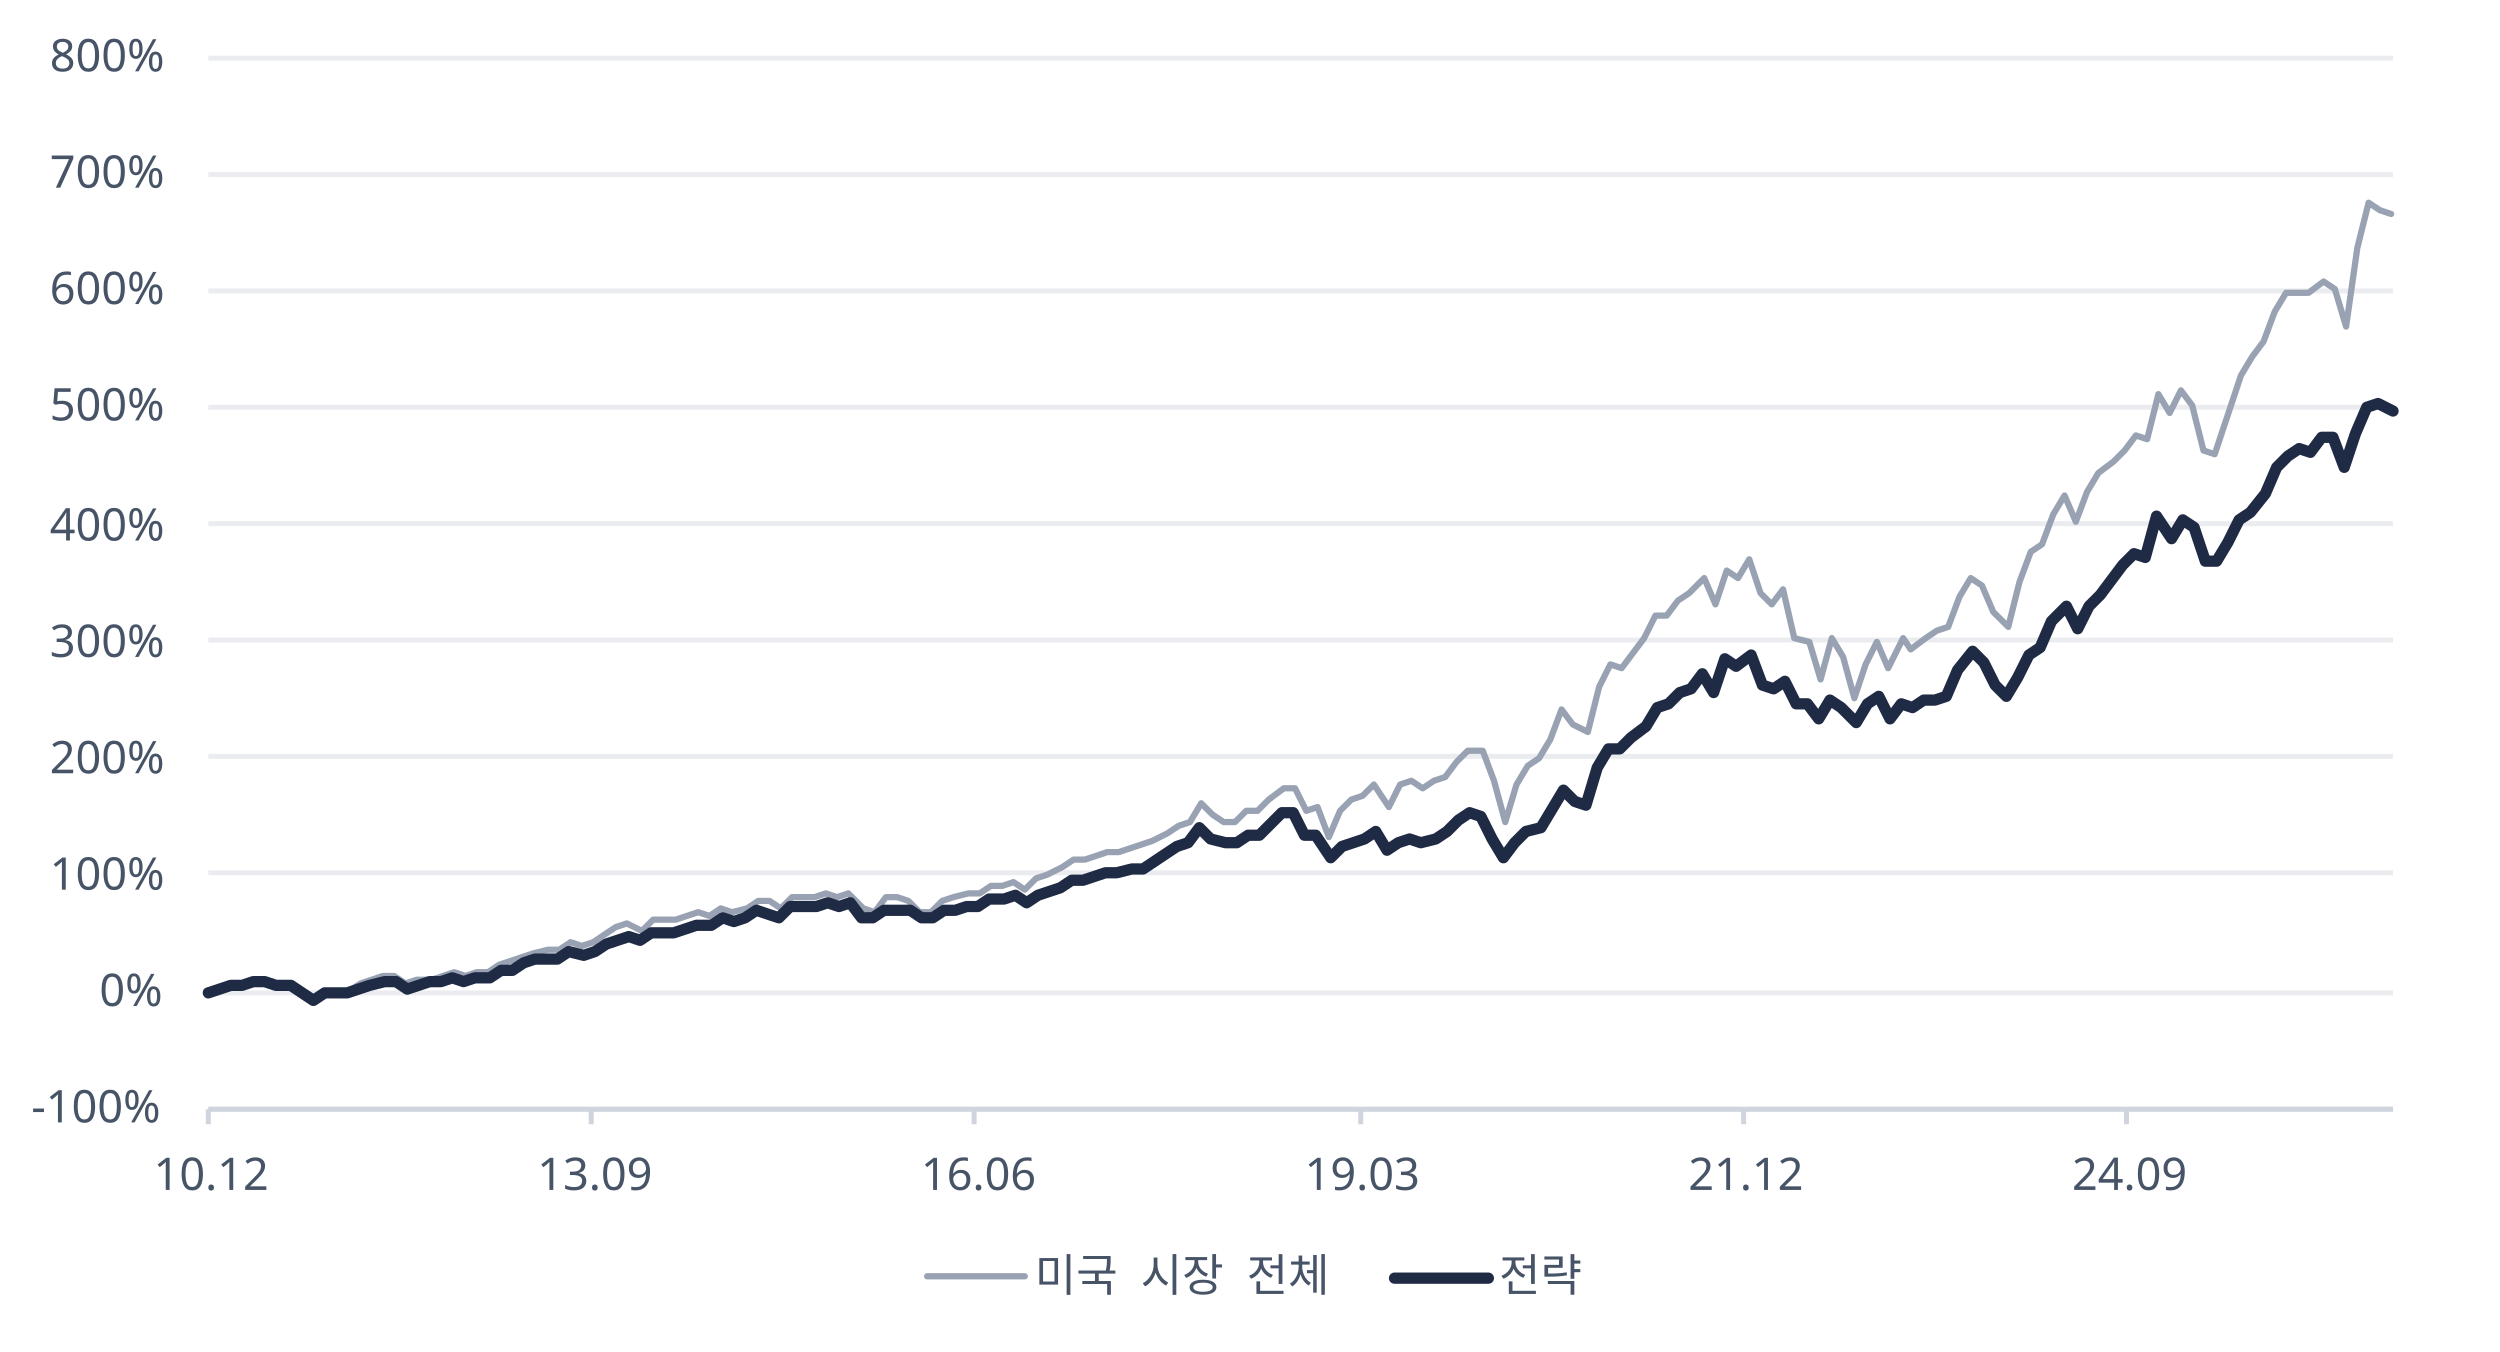
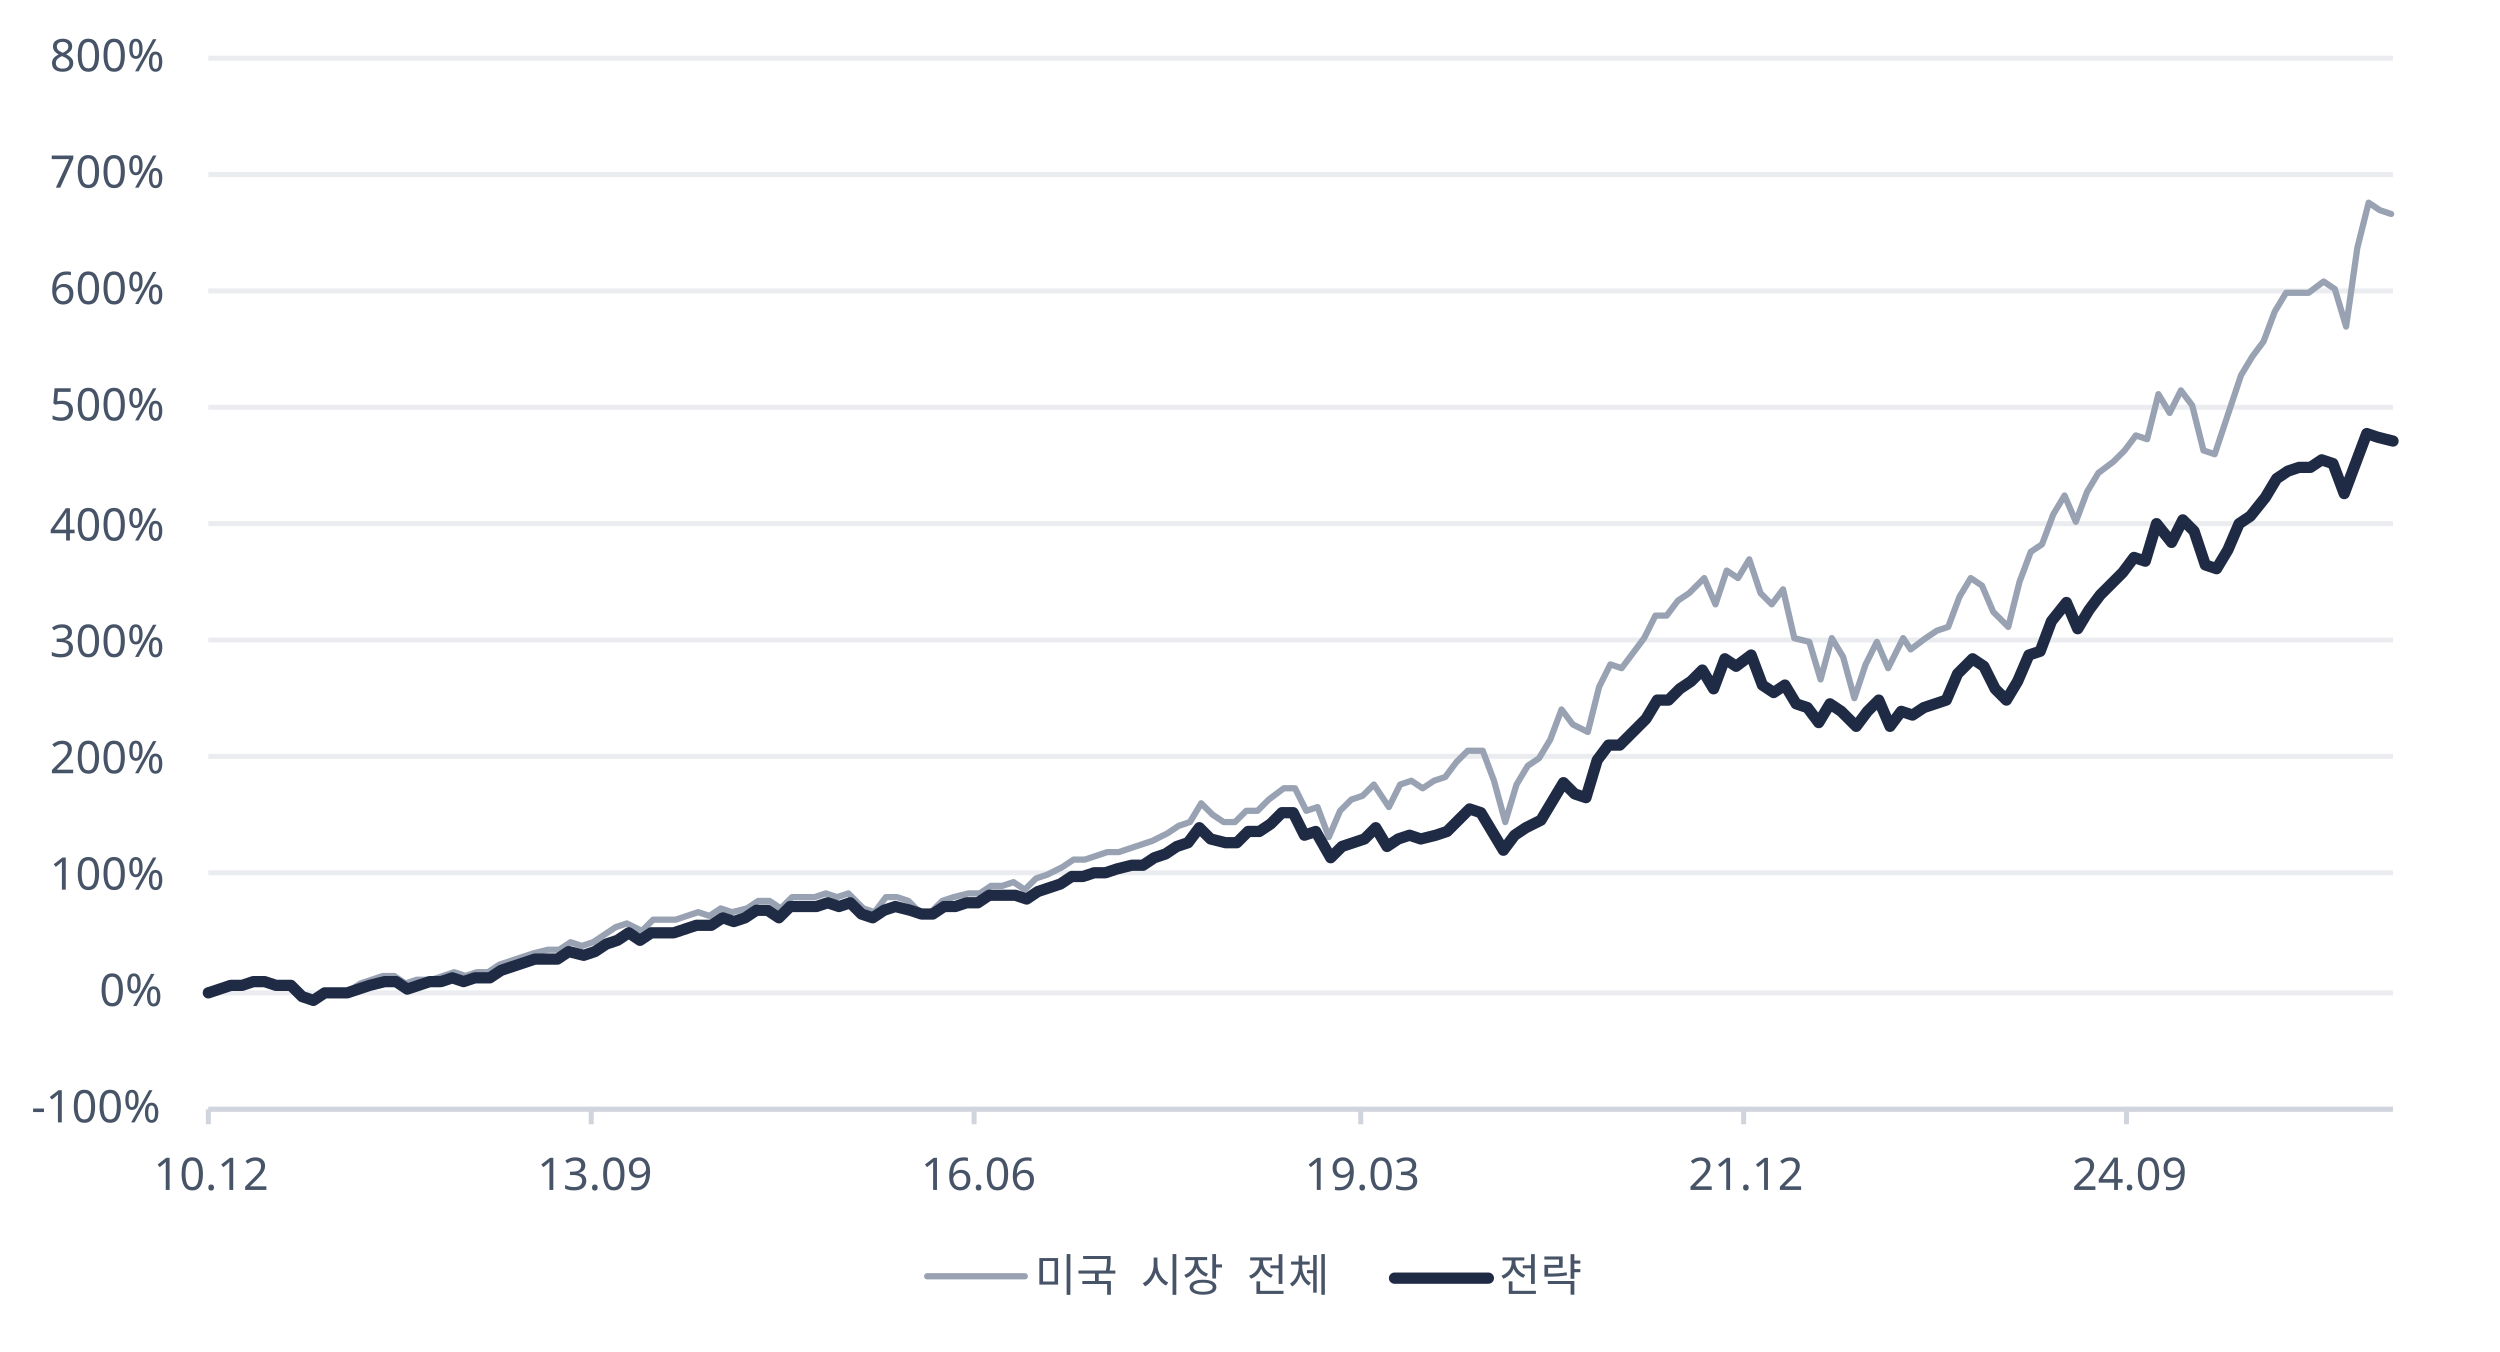
<svg xmlns="http://www.w3.org/2000/svg" width="666" height="360" xml:space="preserve" overflow="hidden">
  <defs>
    <clipPath id="clip0">
      <rect x="555" y="13" width="666" height="360" />
    </clipPath>
  </defs>
  <g clip-path="url(#clip0)" transform="translate(-555 -13)">
    <g>
      <path d="M610.5 308.5 1192.5 308.5M610.5 277.5 1192.5 277.5M610.5 245.5 1192.5 245.5M610.5 214.5 1192.5 214.5M610.5 183.5 1192.5 183.5M610.5 152.5 1192.5 152.5M610.5 121.5 1192.5 121.5M610.5 90.5 1192.5 90.5M610.5 59.5 1192.5 59.5M610.5 28.5 1192.5 28.5" stroke="#EAECF0" stroke-width="1.333" stroke-linejoin="round" stroke-miterlimit="10" fill="none" />
    </g>
    <g>
      <path d="M610.5 308.5 1192.5 308.5" stroke="#D0D5DD" stroke-width="1.333" stroke-linejoin="round" stroke-miterlimit="10" fill="none" fill-rule="evenodd" />
    </g>
    <g>
      <path d="M610.5 308.5 610.5 312.5M712.5 308.5 712.5 312.5M814.5 308.5 814.5 312.5M917.5 308.5 917.5 312.5M1019.5 308.5 1019.5 312.5M1121.5 308.5 1121.5 312.5" stroke="#D0D5DD" stroke-width="1.333" stroke-linejoin="round" stroke-miterlimit="10" fill="none" />
    </g>
    <g>
      <path d="M610 277 614 276 616 275 620 275 623 274 626 275 629 275 632 276 635 278 638 280 642 277 645 277 648 277 651 275 654 274 657 273 660 273 663 275 666 274 670 274 673 273 676 272 679 273 682 272 685 272 688 270 691 269 694 268 697 267 701 266 704 266 707 264 710 265 713 264 716 262 719 260 722 259 726 261 729 258 732 258 735 258 738 257 741 256 744 257 747 255 750 256 754 255 757 253 760 253 763 255 766 252 769 252 772 252 775 251 778 252 781 251 785 255 788 256 791 252 794 252 797 253 800 256 803 256 806 253 809 252 813 251 816 251 819 249 822 249 825 248 828 250 831 247 834 246 838 244 841 242 844 242 847 241 850 240 853 240 856 239 859 238 862 237 866 235 869 233 872 232 875 227 878 230 881 232 884 232 887 229 890 229 893 226 897 223 900 223 903 229 906 228 909 236 912 229 915 226 918 225 921 222 925 228 928 222 931 221 934 223 937 221 940 220 943 216 946 213 950 213 953 221 956 232 959 222 962 217 965 215 968 210 971 202 974 206 978 208 981 196 984 190 987 191 990 187 993 183 996 177 999 177 1002 173 1005 171 1009 167 1012 174 1015 165 1018 167 1021 162 1024 171 1027 174 1030 170 1033 183 1037 184 1040 194 1043 183 1046 188 1049 199 1052 190 1055 184 1058 191 1062 183 1064 186 1068 183 1071 181 1074 180 1077 172 1080 167 1083 169 1086 176 1090 180 1093 168 1096 160 1099 158 1102 150 1105 145 1108 152 1111 144 1114 139 1118 136 1121 133 1124 129 1127 130 1130 118 1133 123 1136 117 1139 121 1142 133 1145 134 1149 122 1152 113 1155 108 1158 104 1161 96 1164 91 1167 91 1170 91 1174 88 1177 90 1180 100 1183 79 1186 67 1189 69 1192 70" stroke="#98A2B3" stroke-width="1.667" stroke-linecap="round" stroke-linejoin="round" stroke-miterlimit="10" fill="none" />
    </g>
    <g>
-       <path d="M610.5 277.5 613.5 276.5 616.5 275.5 619.5 275.5 622.5 274.5 625.5 274.5 628.5 275.5 632.5 275.5 635.5 277.5 638.5 279.5 641.5 277.5 644.5 277.5 647.5 277.5 650.5 276.5 653.5 275.5 657.5 274.5 660.5 274.5 663.5 276.5 666.5 275.5 669.5 274.5 672.5 274.5 675.5 273.5 678.5 274.5 681.5 273.5 685.5 273.5 688.5 271.5 691.5 271.5 694.5 269.5 697.5 268.5 700.5 268.5 703.5 268.5 706.5 266.5 710.5 267.5 713.5 266.5 716.5 264.5 719.5 263.5 722.5 262.5 725.5 263.5 728.5 261.5 731.5 261.5 734.5 261.5 737.5 260.5 740.5 259.5 744.5 259.5 747.5 257.5 750.5 258.5 753.5 257.5 756.5 255.5 759.5 256.5 762.5 257.5 765.5 254.5 768.5 254.5 772.5 254.5 775.5 253.5 778.5 254.5 781.5 253.5 784.5 257.5 787.5 257.5 790.5 255.5 793.5 255.5 797.5 255.5 800.5 257.5 803.5 257.5 806.5 255.5 809.5 255.5 812.5 254.5 815.5 254.5 818.5 252.5 822.5 252.5 825.5 251.5 828.5 253.5 831.5 251.5 834.5 250.5 837.5 249.5 840.5 247.5 843.5 247.5 846.5 246.5 849.5 245.5 852.5 245.5 856.5 244.5 859.5 244.5 862.5 242.5 865.5 240.5 868.5 238.5 871.5 237.5 874.5 233.5 877.5 236.5 881.5 237.5 884.5 237.5 887.5 235.5 890.5 235.5 893.5 232.5 896.5 229.5 899.5 229.5 902.5 235.5 905.5 235.5 909.5 241.5 912.5 238.5 915.5 237.5 918.5 236.5 921.5 234.5 924.5 239.5 927.5 237.5 930.5 236.5 933.5 237.5 937.5 236.5 940.5 234.5 943.5 231.5 946.5 229.5 949.5 230.5 952.5 236.5 955.5 241.5 958.5 237.5 961.5 234.5 965.5 233.5 968.5 228.5 971.5 223.5 974.5 226.5 977.5 227.5 980.5 217.5 983.5 212.5 986.5 212.5 989.5 209.5 993.5 206.5 996.5 201.5 999.5 200.5 1002.5 197.5 1005.5 196.5 1008.5 192.5 1011.5 197.5 1014.5 188.5 1017.5 190.5 1021.5 187.5 1024.5 195.5 1027.5 196.5 1030.5 194.5 1033.5 200.5 1036.5 200.5 1039.5 204.5 1042.5 199.5 1045.5 201.5 1049.5 205.5 1052.5 200.5 1055.5 198.5 1058.5 204.5 1061.5 200.5 1064.5 201.5 1067.5 199.5 1070.5 199.5 1073.5 198.5 1076.5 191.5 1080.5 186.5 1083.5 189.5 1086.5 195.5 1089.5 198.5 1092.5 193.5 1095.5 187.5 1098.5 185.5 1101.5 178.5 1105.5 174.5 1108.5 180.5 1111.5 174.5 1114.5 171.5 1117.5 167.5 1120.5 163.5 1123.5 160.5 1126.5 161.5 1129.5 150.5 1133.5 156.5 1136.5 151.5 1139.5 153.5 1142.5 162.5 1145.5 162.5 1148.5 157.5 1151.5 151.5 1154.5 149.5 1158.5 144.5 1161.5 137.5 1164.5 134.5 1167.5 132.5 1170.5 133.5 1173.5 129.5 1176.5 129.5 1179.5 137.5 1182.5 128.5 1185.5 121.5 1188.5 120.5 1192.5 122.5" stroke="#1F2A44" stroke-width="3" stroke-linecap="round" stroke-linejoin="round" stroke-miterlimit="10" fill="none" />
+       <path d="M610.5 277.5 613.5 276.5 616.5 275.5 619.5 275.5 622.5 274.5 625.5 274.5 628.5 275.5 632.5 275.5 635.5 278.5 638.5 279.5 641.5 277.5 644.5 277.5 647.5 277.5 650.5 276.5 653.5 275.5 657.5 274.5 660.5 274.5 663.5 276.5 666.5 275.5 669.5 274.5 672.5 274.5 675.5 273.5 678.5 274.5 681.5 273.5 685.5 273.5 688.5 271.5 691.5 270.5 694.5 269.5 697.5 268.5 700.5 268.5 703.5 268.5 706.5 266.5 710.5 267.5 713.5 266.5 716.5 264.5 719.5 263.5 722.5 261.5 725.5 263.5 728.5 261.5 731.5 261.5 734.5 261.5 737.5 260.5 740.5 259.5 744.5 259.5 747.5 257.5 750.5 258.5 753.5 257.5 756.5 255.5 759.5 255.5 762.5 257.5 765.5 254.5 768.5 254.5 772.5 254.5 775.5 253.5 778.5 254.5 781.5 253.5 784.5 256.5 787.5 257.5 790.5 255.5 793.5 254.5 797.5 255.5 800.5 256.5 803.5 256.5 806.5 254.5 809.5 254.5 812.5 253.5 815.5 253.5 818.5 251.5 822.5 251.5 825.5 251.5 828.5 252.5 831.5 250.5 834.5 249.5 837.5 248.5 840.5 246.5 843.5 246.5 846.5 245.5 849.5 245.5 852.5 244.5 856.5 243.5 859.5 243.5 862.5 241.5 865.5 240.5 868.5 238.5 871.5 237.5 874.5 233.5 877.5 236.5 881.5 237.5 884.5 237.5 887.5 234.5 890.5 234.5 893.5 232.5 896.5 229.5 899.5 229.5 902.5 235.5 905.5 234.5 909.5 241.5 912.5 238.5 915.5 237.5 918.5 236.5 921.5 233.5 924.5 238.5 927.5 236.5 930.5 235.5 933.5 236.5 937.5 235.5 940.5 234.5 943.5 231.5 946.5 228.5 949.5 229.5 952.5 234.5 955.5 239.5 958.5 235.5 961.5 233.5 965.5 231.5 968.5 226.5 971.5 221.5 974.5 224.5 977.5 225.5 980.5 215.5 983.5 211.5 986.5 211.5 989.5 208.5 993.5 204.5 996.5 199.5 999.5 199.5 1002.5 196.5 1005.5 194.5 1008.5 191.5 1011.5 196.5 1014.5 188.5 1017.5 190.5 1021.5 187.5 1024.5 195.5 1027.5 197.5 1030.5 195.5 1033.5 200.5 1036.5 201.5 1039.5 205.5 1042.5 200.5 1045.5 202.5 1049.5 206.5 1052.5 202.5 1055.5 199.5 1058.5 206.5 1061.5 202.5 1064.5 203.5 1067.5 201.5 1070.5 200.5 1073.5 199.5 1076.5 192.5 1080.5 188.5 1083.5 190.5 1086.5 196.5 1089.5 199.5 1092.5 194.5 1095.5 187.5 1098.5 186.5 1101.5 178.5 1105.5 173.5 1108.5 180.5 1111.5 175.5 1114.5 171.5 1117.5 168.5 1120.5 165.5 1123.5 161.5 1126.5 162.5 1129.5 152.5 1133.5 157.5 1136.5 151.5 1139.5 154.5 1142.5 163.5 1145.5 164.5 1148.5 159.5 1151.5 152.5 1154.5 150.5 1158.5 145.5 1161.5 140.5 1164.5 138.5 1167.5 137.5 1170.5 137.5 1173.5 135.5 1176.5 136.5 1179.5 144.5 1182.5 136.5 1185.5 128.5 1188.5 129.5 1192.5 130.5" stroke="#1F2A44" stroke-width="3" stroke-linecap="round" stroke-linejoin="round" stroke-miterlimit="10" fill="none" />
    </g>
    <g>
      <text fill="#475467" font-family="Malgun Gothic,Malgun Gothic_MSFontService,sans-serif" font-weight="400" font-size="12" transform="translate(563.333 312)">-100%</text>
    </g>
    <g>
      <text fill="#475467" font-family="Malgun Gothic,Malgun Gothic_MSFontService,sans-serif" font-weight="400" font-size="12" transform="translate(581.467 281)">0%</text>
    </g>
    <g>
      <text fill="#475467" font-family="Malgun Gothic,Malgun Gothic_MSFontService,sans-serif" font-weight="400" font-size="12" transform="translate(568.253 250)">100%</text>
    </g>
    <g>
      <text fill="#475467" font-family="Malgun Gothic,Malgun Gothic_MSFontService,sans-serif" font-weight="400" font-size="12" transform="translate(568.253 219)">200%</text>
    </g>
    <g>
      <text fill="#475467" font-family="Malgun Gothic,Malgun Gothic_MSFontService,sans-serif" font-weight="400" font-size="12" transform="translate(568.253 188)">300%</text>
    </g>
    <g>
      <text fill="#475467" font-family="Malgun Gothic,Malgun Gothic_MSFontService,sans-serif" font-weight="400" font-size="12" transform="translate(568.253 157)">400%</text>
    </g>
    <g>
      <text fill="#475467" font-family="Malgun Gothic,Malgun Gothic_MSFontService,sans-serif" font-weight="400" font-size="12" transform="translate(568.253 125)">500%</text>
    </g>
    <g>
      <text fill="#475467" font-family="Malgun Gothic,Malgun Gothic_MSFontService,sans-serif" font-weight="400" font-size="12" transform="translate(568.253 94)">600%</text>
    </g>
    <g>
      <text fill="#475467" font-family="Malgun Gothic,Malgun Gothic_MSFontService,sans-serif" font-weight="400" font-size="12" transform="translate(568.253 63)">700%</text>
    </g>
    <g>
      <text fill="#475467" font-family="Malgun Gothic,Malgun Gothic_MSFontService,sans-serif" font-weight="400" font-size="12" transform="translate(568.253 32)">800%</text>
    </g>
    <g>
      <text fill="#475467" font-family="Malgun Gothic,Malgun Gothic_MSFontService,sans-serif" font-weight="400" font-size="12" transform="translate(595.92 330)">10.12</text>
    </g>
    <g>
      <text fill="#475467" font-family="Malgun Gothic,Malgun Gothic_MSFontService,sans-serif" font-weight="400" font-size="12" transform="translate(698.133 330)">13.09</text>
    </g>
    <g>
      <text fill="#475467" font-family="Malgun Gothic,Malgun Gothic_MSFontService,sans-serif" font-weight="400" font-size="12" transform="translate(800.346 330)">16.06</text>
    </g>
    <g>
      <text fill="#475467" font-family="Malgun Gothic,Malgun Gothic_MSFontService,sans-serif" font-weight="400" font-size="12" transform="translate(902.559 330)">19.03</text>
    </g>
    <g>
      <text fill="#475467" font-family="Malgun Gothic,Malgun Gothic_MSFontService,sans-serif" font-weight="400" font-size="12" transform="translate(1004.77 330)">21.12</text>
    </g>
    <g>
      <text fill="#475467" font-family="Malgun Gothic,Malgun Gothic_MSFontService,sans-serif" font-weight="400" font-size="12" transform="translate(1106.98 330)">24.09</text>
    </g>
    <g>
      <path d="M802 353 828 353" stroke="#98A2B3" stroke-width="1.667" stroke-linecap="round" stroke-linejoin="round" stroke-miterlimit="10" fill="none" fill-rule="evenodd" />
    </g>
    <g>
      <text fill="#475467" font-family="Malgun Gothic,Malgun Gothic_MSFontService,sans-serif" font-weight="400" font-size="12" transform="translate(830.665 357)">미국</text>
    </g>
    <g>
      <text fill="#475467" font-family="Malgun Gothic,Malgun Gothic_MSFontService,sans-serif" font-weight="400" font-size="12" transform="translate(858.885 357)">시장</text>
    </g>
    <g>
      <text fill="#475467" font-family="Malgun Gothic,Malgun Gothic_MSFontService,sans-serif" font-weight="400" font-size="12" transform="translate(887.105 357)">전체</text>
    </g>
    <g>
      <path d="M926.5 353.5 951.5 353.5" stroke="#1F2A44" stroke-width="3" stroke-linecap="round" stroke-linejoin="round" stroke-miterlimit="10" fill="none" fill-rule="evenodd" />
    </g>
    <g>
      <text fill="#475467" font-family="Malgun Gothic,Malgun Gothic_MSFontService,sans-serif" font-weight="400" font-size="12" transform="translate(954.334 357)">전략</text>
    </g>
  </g>
</svg>
